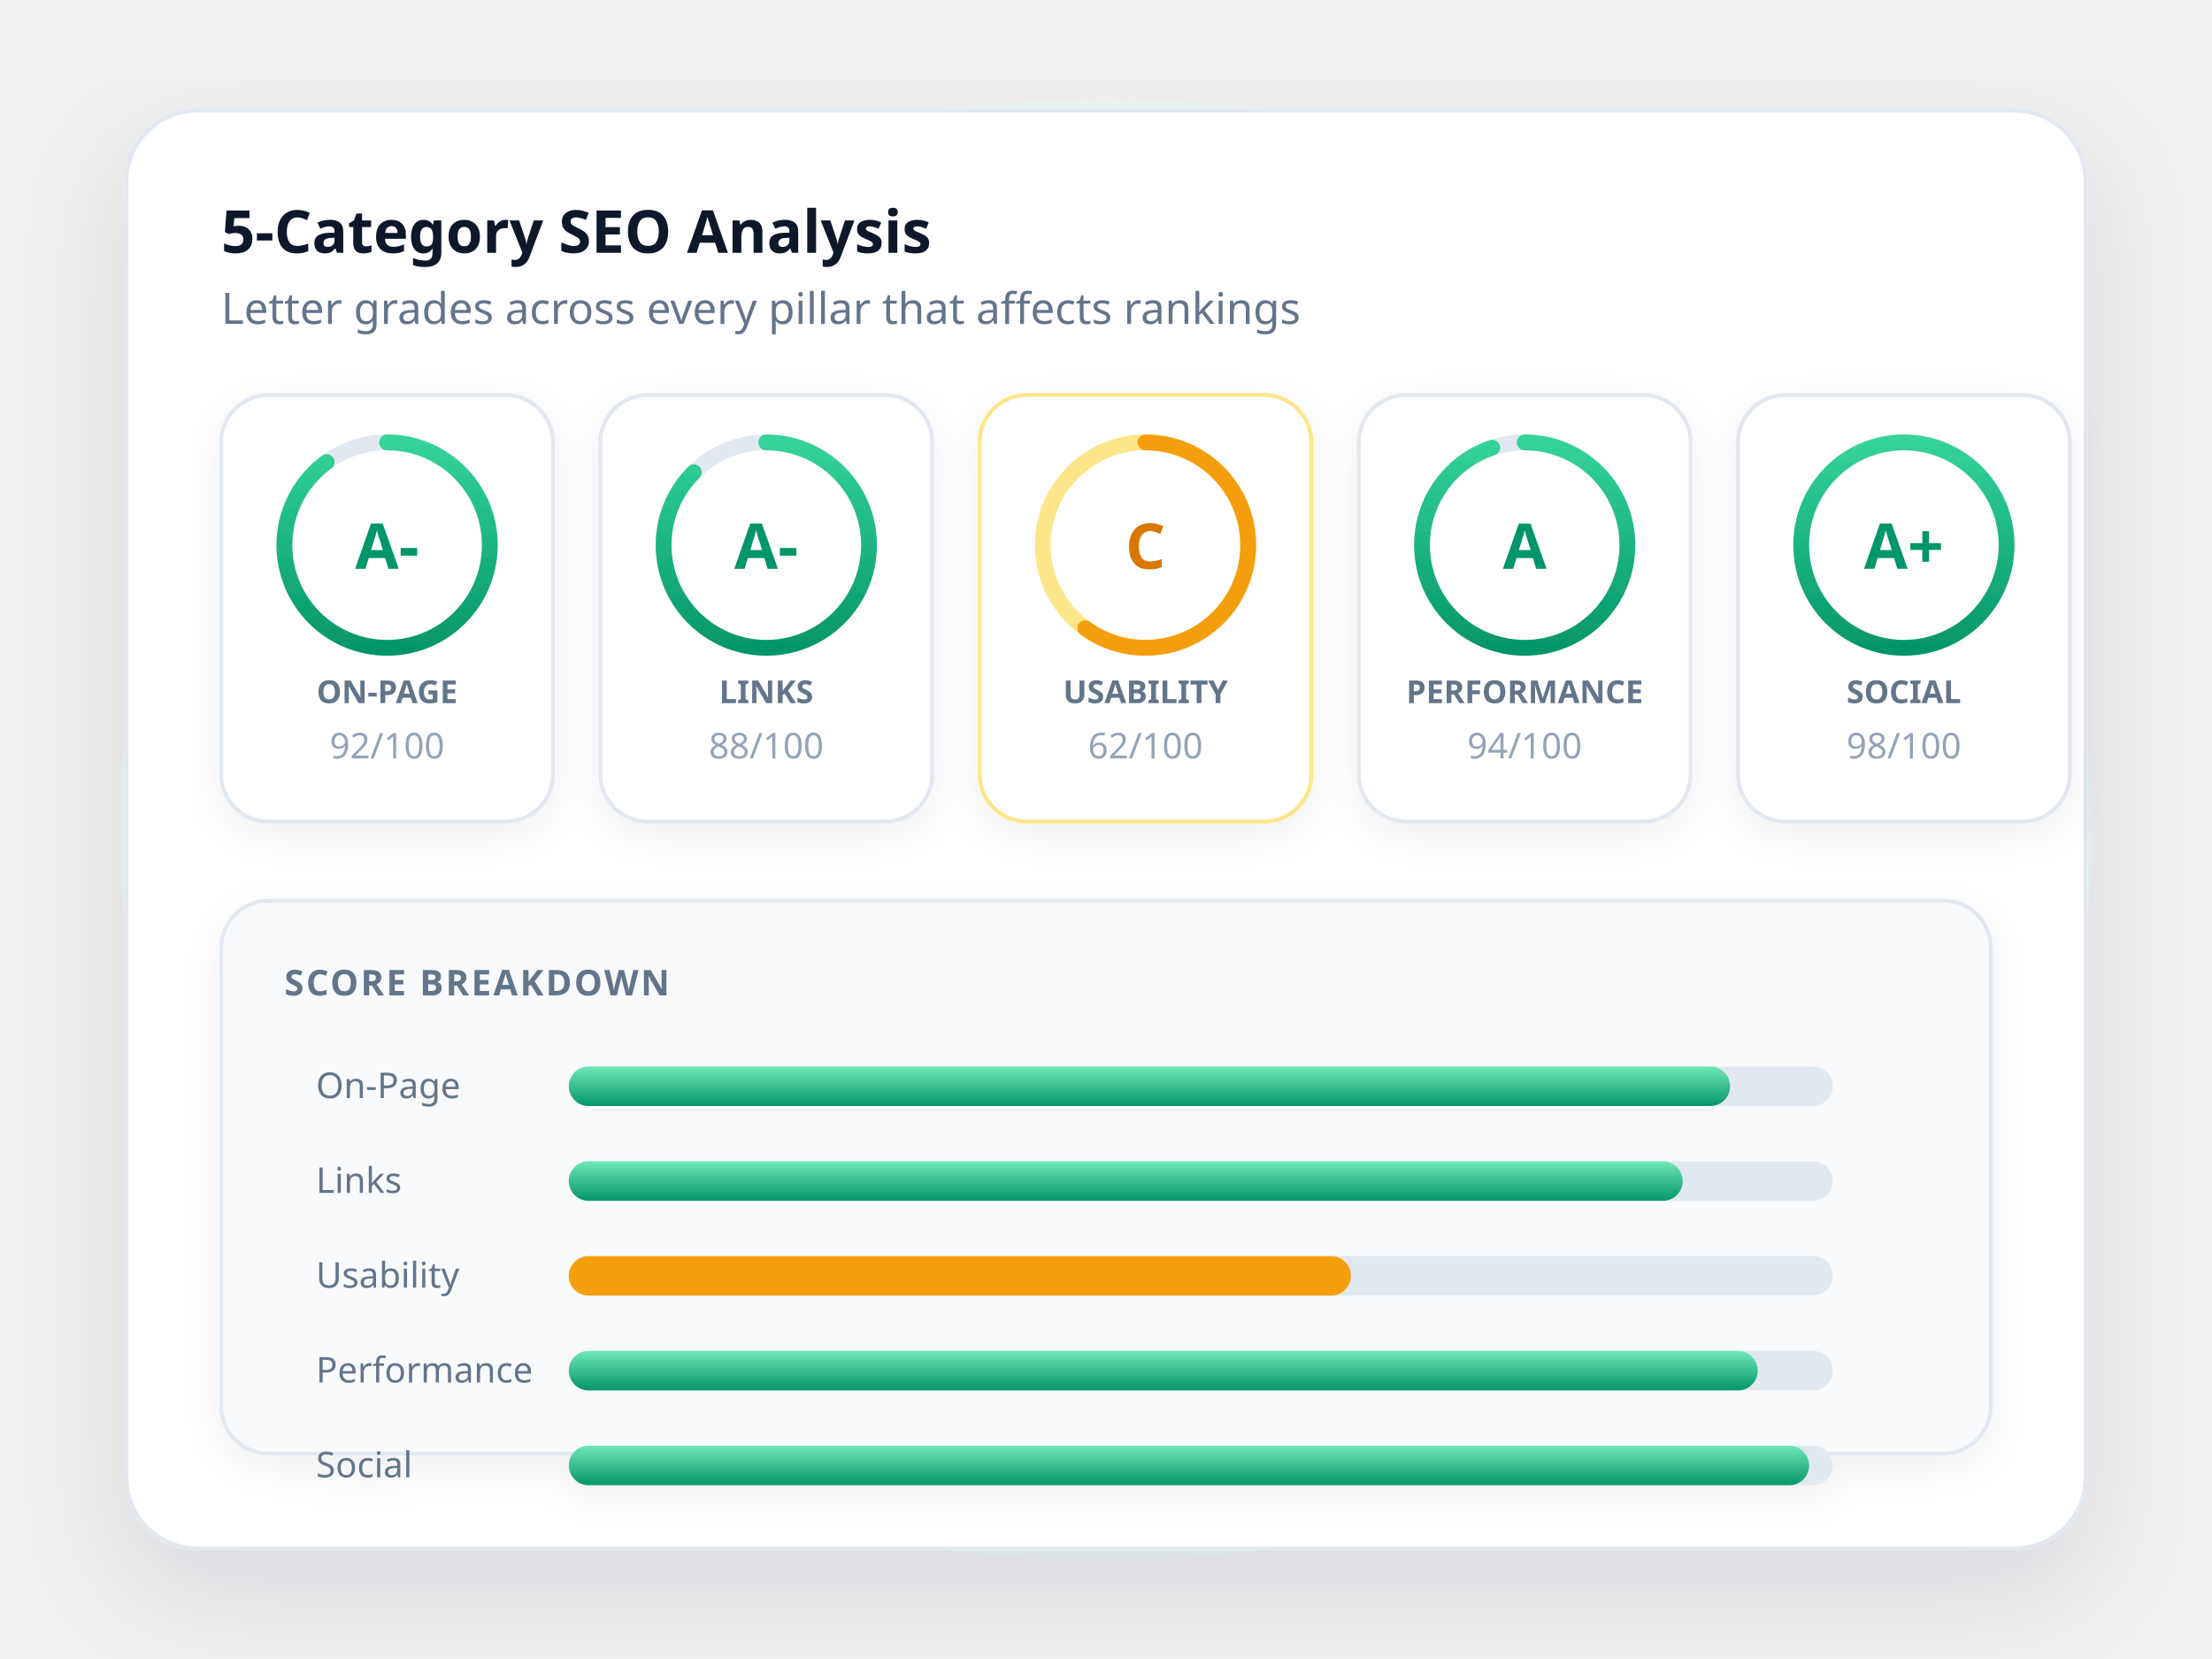
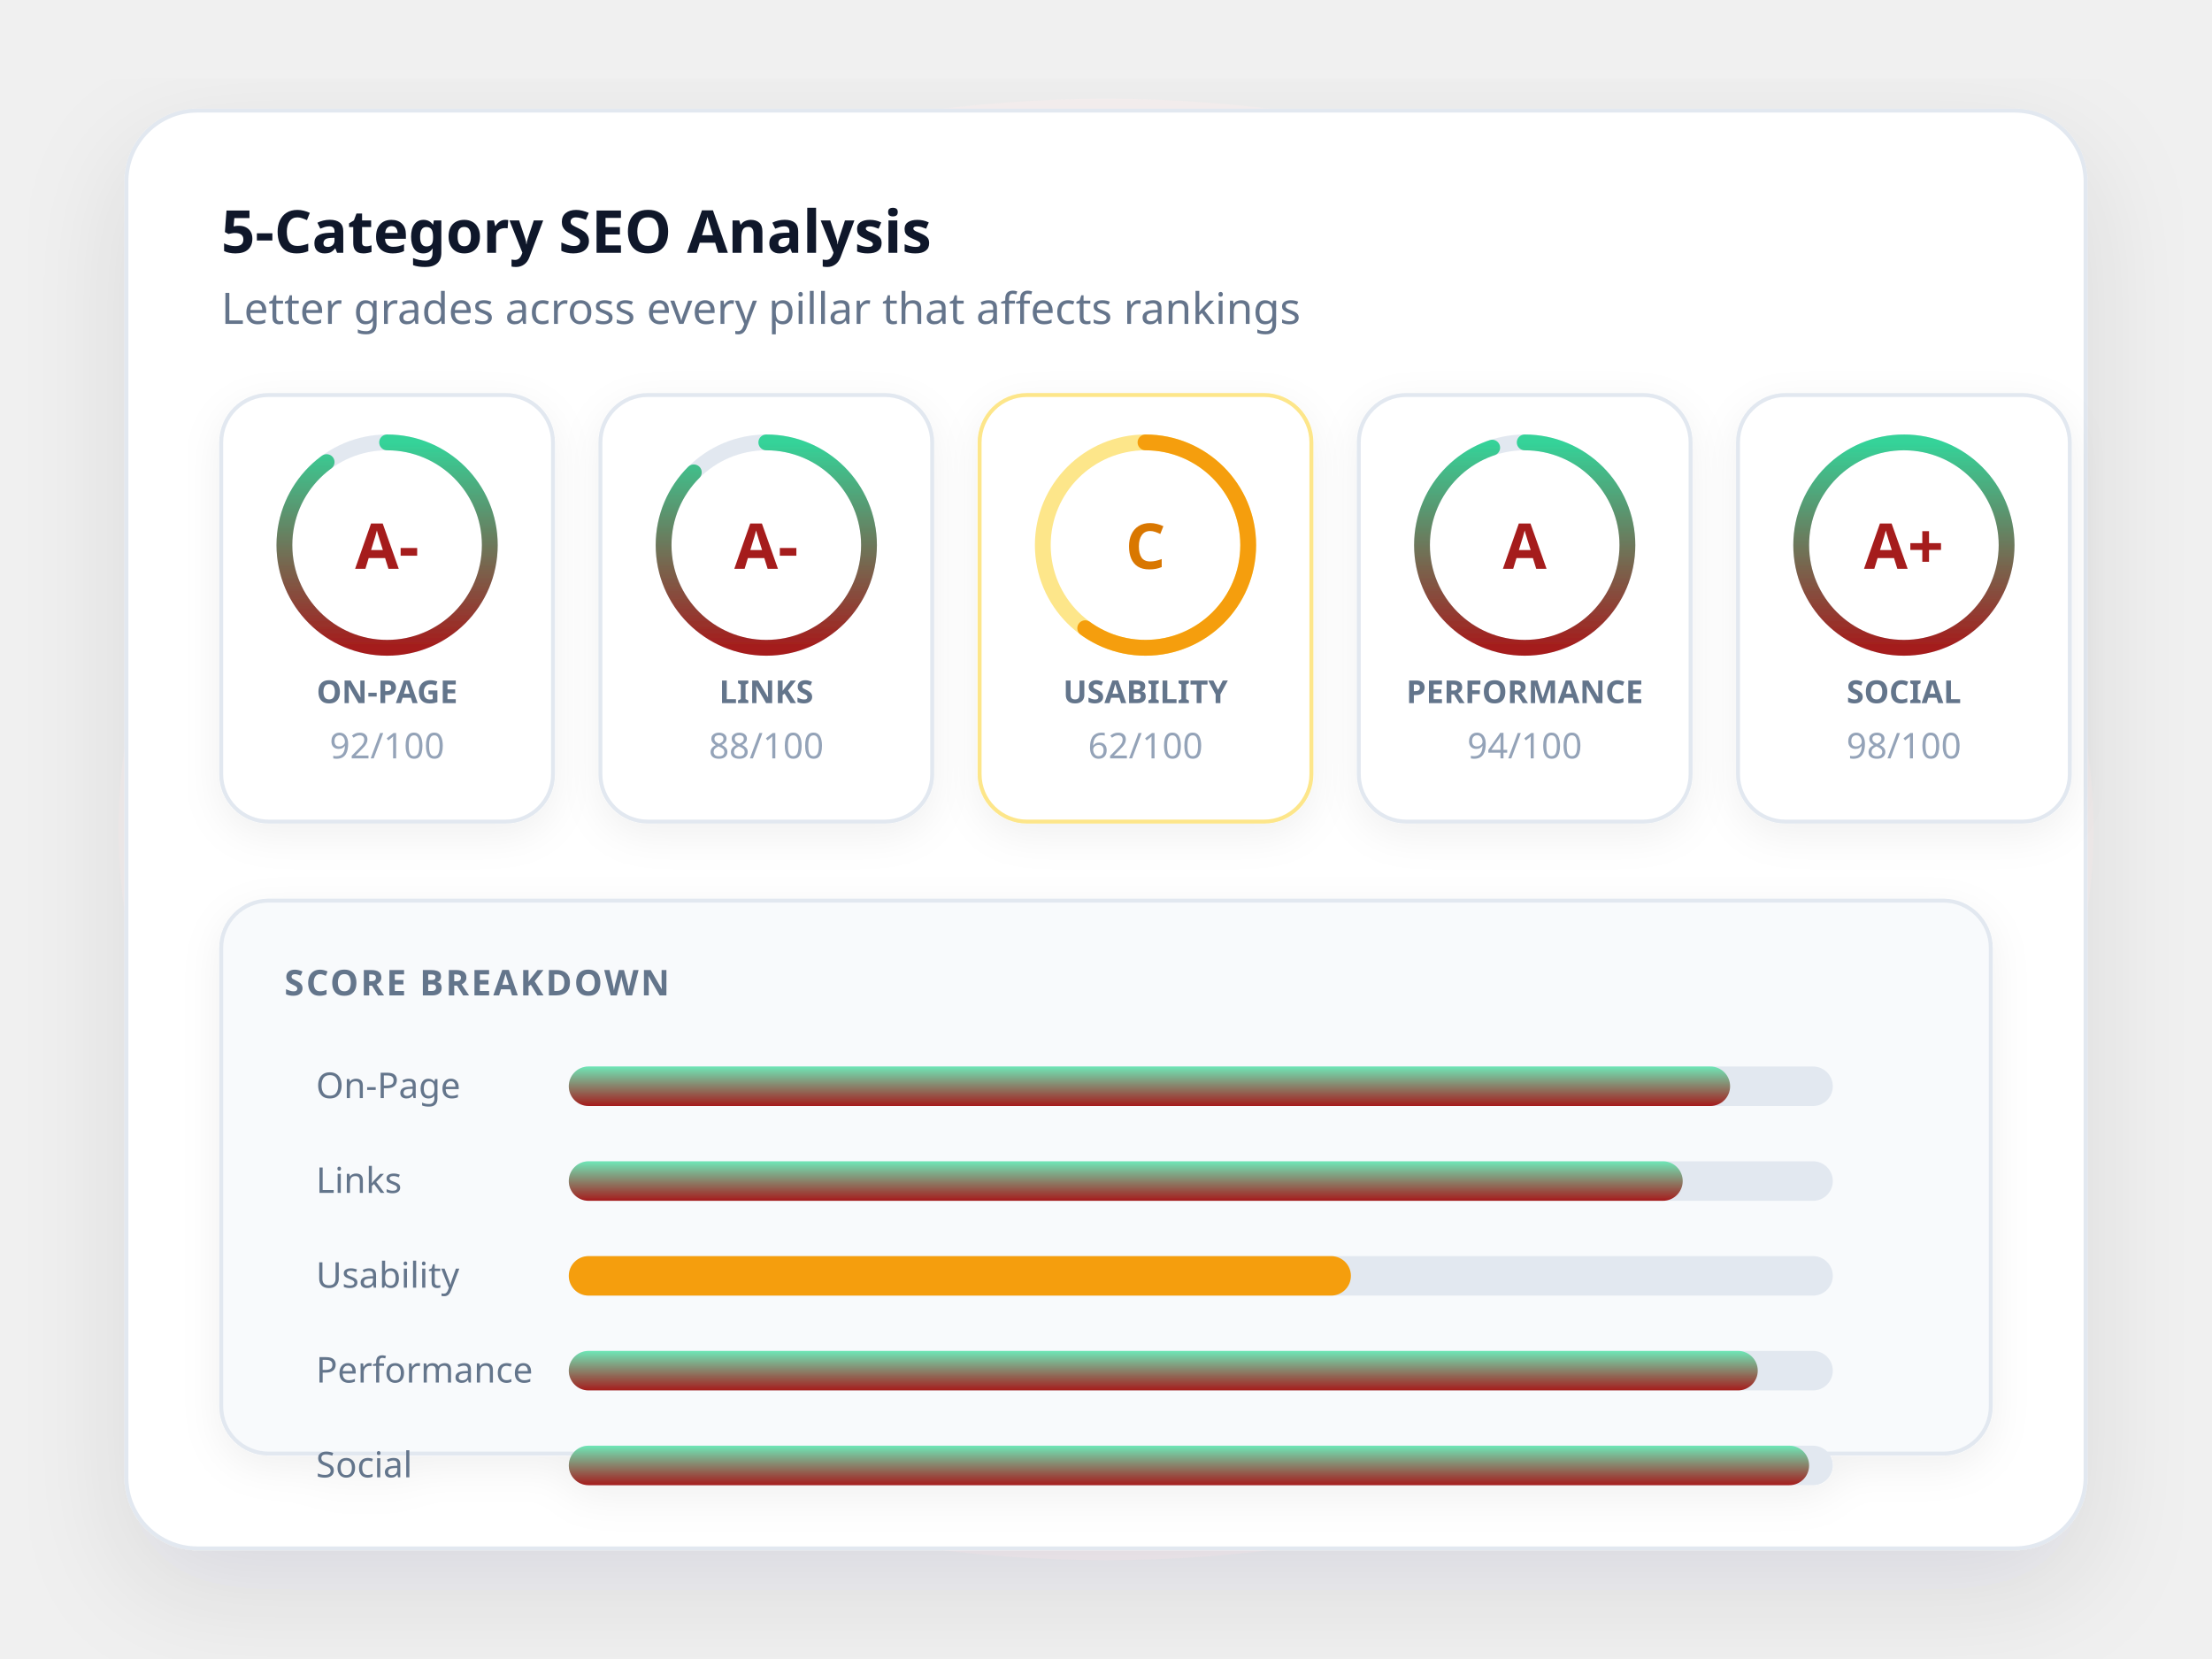
<svg xmlns="http://www.w3.org/2000/svg" viewBox="0 0 560 420" fill="none" role="img" aria-label="SEO category analysis">
  <defs>
    <linearGradient id="f-green" x1="0" y1="0" x2="1" y2="0">
-       <stop offset="0%" stop-color="#059669" />
+       <stop offset="0%" stop-color="#a51c1c" />
      <stop offset="100%" stop-color="#34d399" />
    </linearGradient>
    <linearGradient id="f-bar" x1="0" y1="1" x2="0" y2="0">
-       <stop offset="0%" stop-color="#059669" />
+       <stop offset="0%" stop-color="#a51c1c" />
      <stop offset="100%" stop-color="#6ee7b7" />
    </linearGradient>
    <filter id="f-shadow" x="-5%" y="-5%" width="110%" height="115%">
      <feDropShadow dx="0" dy="10" stdDeviation="14" flood-color="#0f172a" flood-opacity="0.1" />
    </filter>
    <filter id="f-soft" x="-10%" y="-10%" width="120%" height="130%">
      <feDropShadow dx="0" dy="3" stdDeviation="5" flood-color="#0f172a" flood-opacity="0.06" />
    </filter>
  </defs>
-   <ellipse cx="280" cy="210" rx="250" ry="185" fill="#ecfdf5" opacity="0.45" />
+   <ellipse cx="280" cy="210" rx="250" ry="185" fill="#fef2f2" opacity="0.45" />
  <g filter="url(#f-shadow)">
    <rect x="32" y="28" width="496" height="364" rx="18" fill="#ffffff" stroke="#e2e8f0" />
  </g>
  <text x="56" y="64" fill="#0f172a" font-family="system-ui,sans-serif" font-size="15" font-weight="700">5-Category SEO Analysis</text>
  <text x="56" y="82" fill="#64748b" font-family="system-ui,sans-serif" font-size="11">Letter grades across every pillar that affects rankings</text>
  <g font-family="system-ui,sans-serif">
    <g filter="url(#f-soft)" transform="translate(56,100)">
      <rect width="84" height="108" rx="12" fill="#ffffff" stroke="#e2e8f0" />
      <circle cx="42" cy="38" r="26" stroke="#e2e8f0" stroke-width="4" fill="none" />
      <circle cx="42" cy="38" r="26" stroke="url(#f-green)" stroke-width="4" fill="none" stroke-linecap="round" stroke-dasharray="163" stroke-dashoffset="16" transform="rotate(-90 42 38)" />
-       <text x="42" y="44" text-anchor="middle" fill="#059669" font-size="16" font-weight="700">A-</text>
+       <text x="42" y="44" text-anchor="middle" fill="#a51c1c" font-size="16" font-weight="700">A-</text>
      <text x="42" y="78" text-anchor="middle" fill="#64748b" font-size="8" font-weight="600">ON-PAGE</text>
      <text x="42" y="92" text-anchor="middle" fill="#94a3b8" font-size="9">92/100</text>
    </g>
    <g filter="url(#f-soft)" transform="translate(152,100)">
      <rect width="84" height="108" rx="12" fill="#ffffff" stroke="#e2e8f0" />
      <circle cx="42" cy="38" r="26" stroke="#e2e8f0" stroke-width="4" fill="none" />
      <circle cx="42" cy="38" r="26" stroke="url(#f-green)" stroke-width="4" fill="none" stroke-linecap="round" stroke-dasharray="163" stroke-dashoffset="20" transform="rotate(-90 42 38)" />
-       <text x="42" y="44" text-anchor="middle" fill="#059669" font-size="16" font-weight="700">A-</text>
+       <text x="42" y="44" text-anchor="middle" fill="#a51c1c" font-size="16" font-weight="700">A-</text>
      <text x="42" y="78" text-anchor="middle" fill="#64748b" font-size="8" font-weight="600">LINKS</text>
      <text x="42" y="92" text-anchor="middle" fill="#94a3b8" font-size="9">88/100</text>
    </g>
    <g filter="url(#f-soft)" transform="translate(248,100)">
      <rect width="84" height="108" rx="12" fill="#ffffff" stroke="#fde68a" />
      <circle cx="42" cy="38" r="26" stroke="#fde68a" stroke-width="4" fill="none" />
      <circle cx="42" cy="38" r="26" stroke="#f59e0b" stroke-width="4" fill="none" stroke-linecap="round" stroke-dasharray="163" stroke-dashoffset="65" transform="rotate(-90 42 38)" />
      <text x="42" y="44" text-anchor="middle" fill="#d97706" font-size="16" font-weight="700">C</text>
      <text x="42" y="78" text-anchor="middle" fill="#64748b" font-size="8" font-weight="600">USABILITY</text>
      <text x="42" y="92" text-anchor="middle" fill="#94a3b8" font-size="9">62/100</text>
    </g>
    <g filter="url(#f-soft)" transform="translate(344,100)">
      <rect width="84" height="108" rx="12" fill="#ffffff" stroke="#e2e8f0" />
      <circle cx="42" cy="38" r="26" stroke="#e2e8f0" stroke-width="4" fill="none" />
      <circle cx="42" cy="38" r="26" stroke="url(#f-green)" stroke-width="4" fill="none" stroke-linecap="round" stroke-dasharray="163" stroke-dashoffset="8" transform="rotate(-90 42 38)" />
-       <text x="42" y="44" text-anchor="middle" fill="#059669" font-size="16" font-weight="700">A</text>
+       <text x="42" y="44" text-anchor="middle" fill="#a51c1c" font-size="16" font-weight="700">A</text>
      <text x="42" y="78" text-anchor="middle" fill="#64748b" font-size="8" font-weight="600">PERFORMANCE</text>
      <text x="42" y="92" text-anchor="middle" fill="#94a3b8" font-size="9">94/100</text>
    </g>
    <g filter="url(#f-soft)" transform="translate(440,100)">
      <rect width="84" height="108" rx="12" fill="#ffffff" stroke="#e2e8f0" />
      <circle cx="42" cy="38" r="26" stroke="#e2e8f0" stroke-width="4" fill="none" />
      <circle cx="42" cy="38" r="26" stroke="url(#f-green)" stroke-width="4" fill="none" stroke-linecap="round" stroke-dasharray="163" stroke-dashoffset="0" transform="rotate(-90 42 38)" />
-       <text x="42" y="44" text-anchor="middle" fill="#059669" font-size="16" font-weight="700">A+</text>
+       <text x="42" y="44" text-anchor="middle" fill="#a51c1c" font-size="16" font-weight="700">A+</text>
      <text x="42" y="78" text-anchor="middle" fill="#64748b" font-size="8" font-weight="600">SOCIAL</text>
      <text x="42" y="92" text-anchor="middle" fill="#94a3b8" font-size="9">98/100</text>
    </g>
  </g>
  <g filter="url(#f-soft)" transform="translate(56,228)">
    <rect width="448" height="140" rx="12" fill="#f8fafc" stroke="#e2e8f0" />
    <text x="16" y="24" fill="#64748b" font-family="system-ui,sans-serif" font-size="9" font-weight="600" letter-spacing="0.06em">SCORE BREAKDOWN</text>
    <g transform="translate(24,40)">
      <text x="0" y="10" fill="#64748b" font-family="system-ui,sans-serif" font-size="9">On-Page</text>
      <rect x="64" y="2" width="320" height="10" rx="5" fill="#e2e8f0" />
      <rect x="64" y="2" width="294" height="10" rx="5" fill="url(#f-bar)" />
      <text x="0" y="34" fill="#64748b" font-family="system-ui,sans-serif" font-size="9">Links</text>
      <rect x="64" y="26" width="320" height="10" rx="5" fill="#e2e8f0" />
      <rect x="64" y="26" width="282" height="10" rx="5" fill="url(#f-bar)" />
      <text x="0" y="58" fill="#64748b" font-family="system-ui,sans-serif" font-size="9">Usability</text>
      <rect x="64" y="50" width="320" height="10" rx="5" fill="#e2e8f0" />
      <rect x="64" y="50" width="198" height="10" rx="5" fill="#f59e0b" />
      <text x="0" y="82" fill="#64748b" font-family="system-ui,sans-serif" font-size="9">Performance</text>
      <rect x="64" y="74" width="320" height="10" rx="5" fill="#e2e8f0" />
      <rect x="64" y="74" width="301" height="10" rx="5" fill="url(#f-bar)" />
      <text x="0" y="106" fill="#64748b" font-family="system-ui,sans-serif" font-size="9">Social</text>
      <rect x="64" y="98" width="320" height="10" rx="5" fill="#e2e8f0" />
      <rect x="64" y="98" width="314" height="10" rx="5" fill="url(#f-bar)" />
    </g>
  </g>
</svg>
